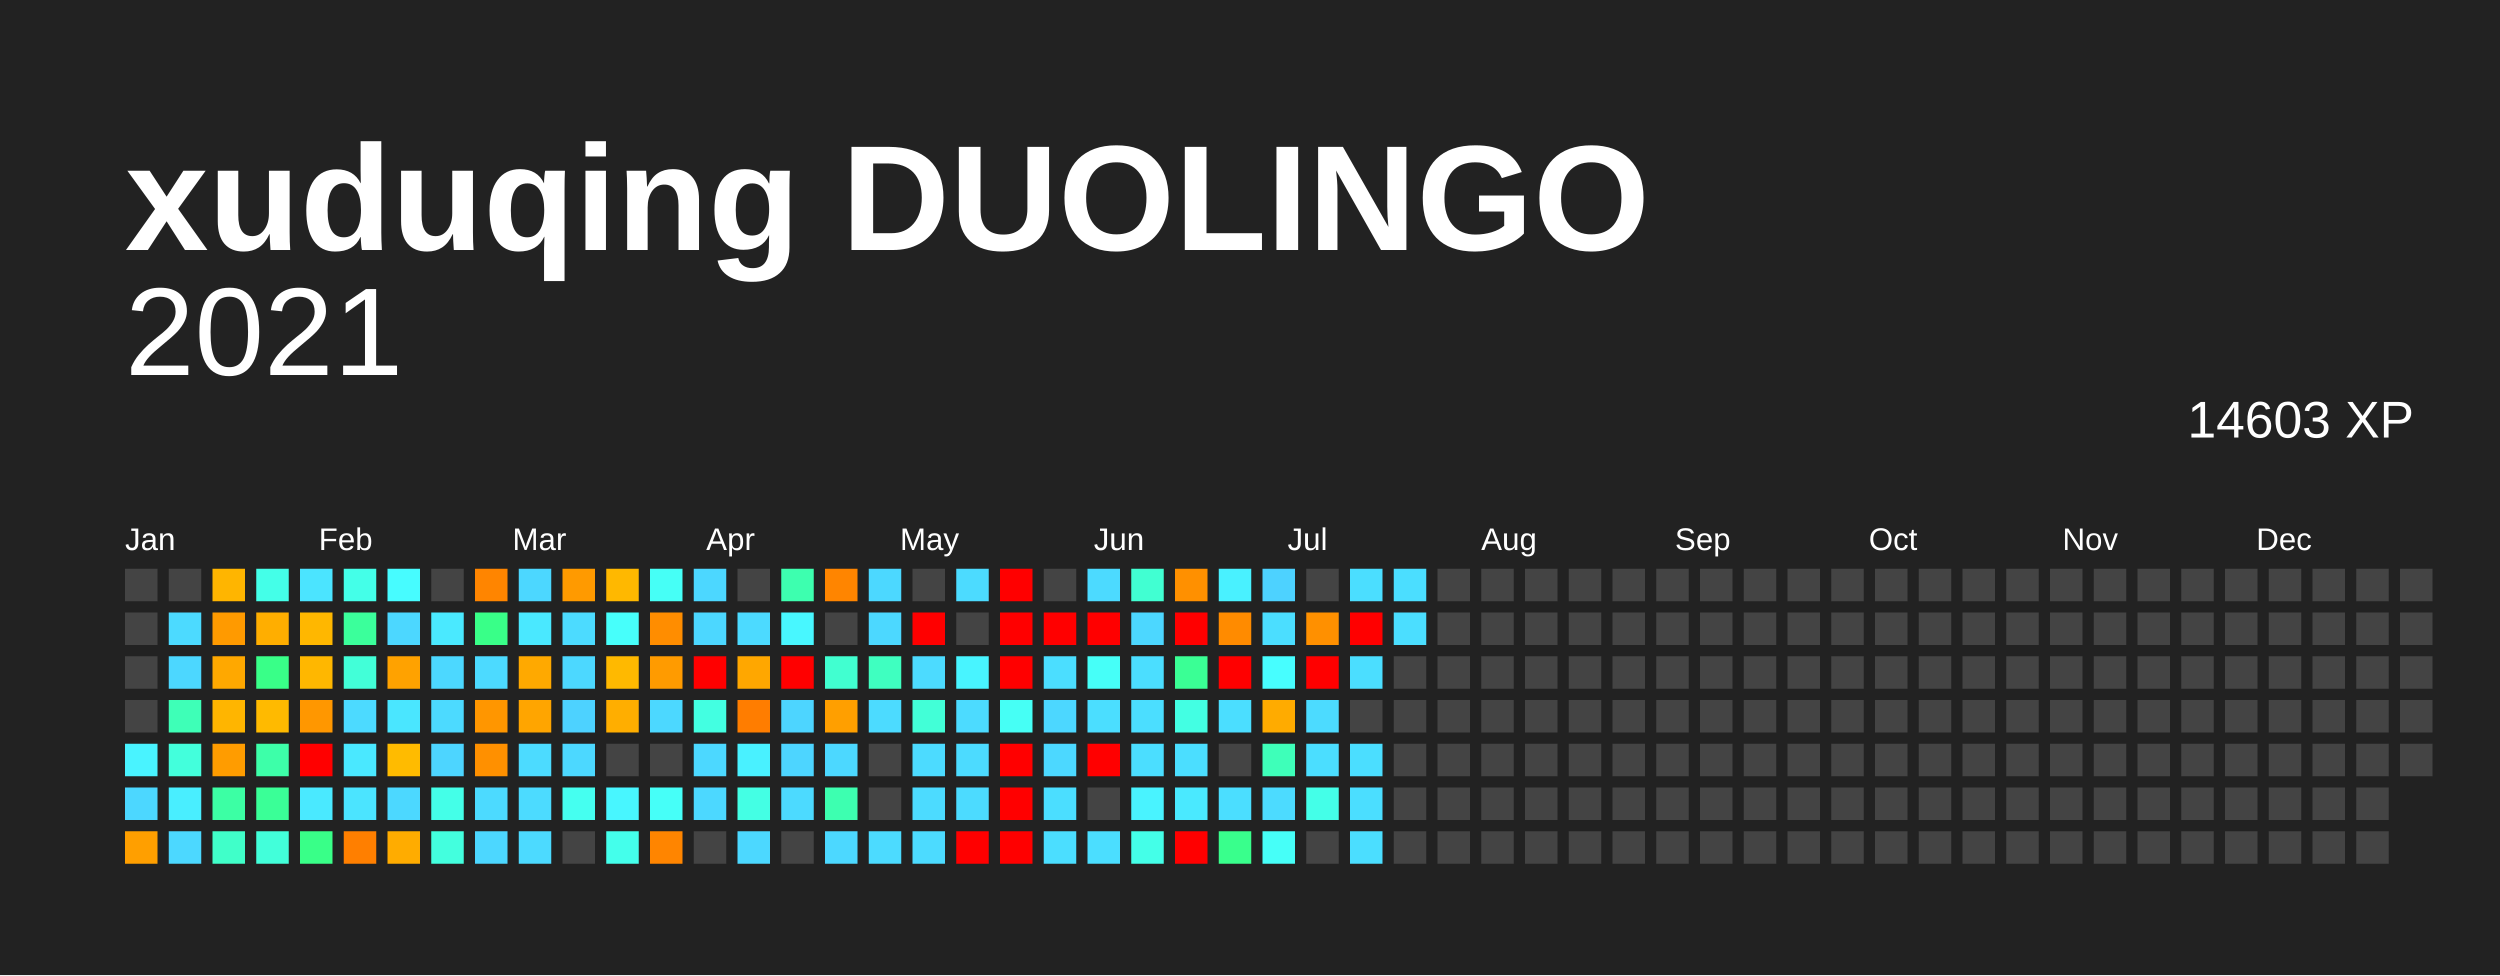
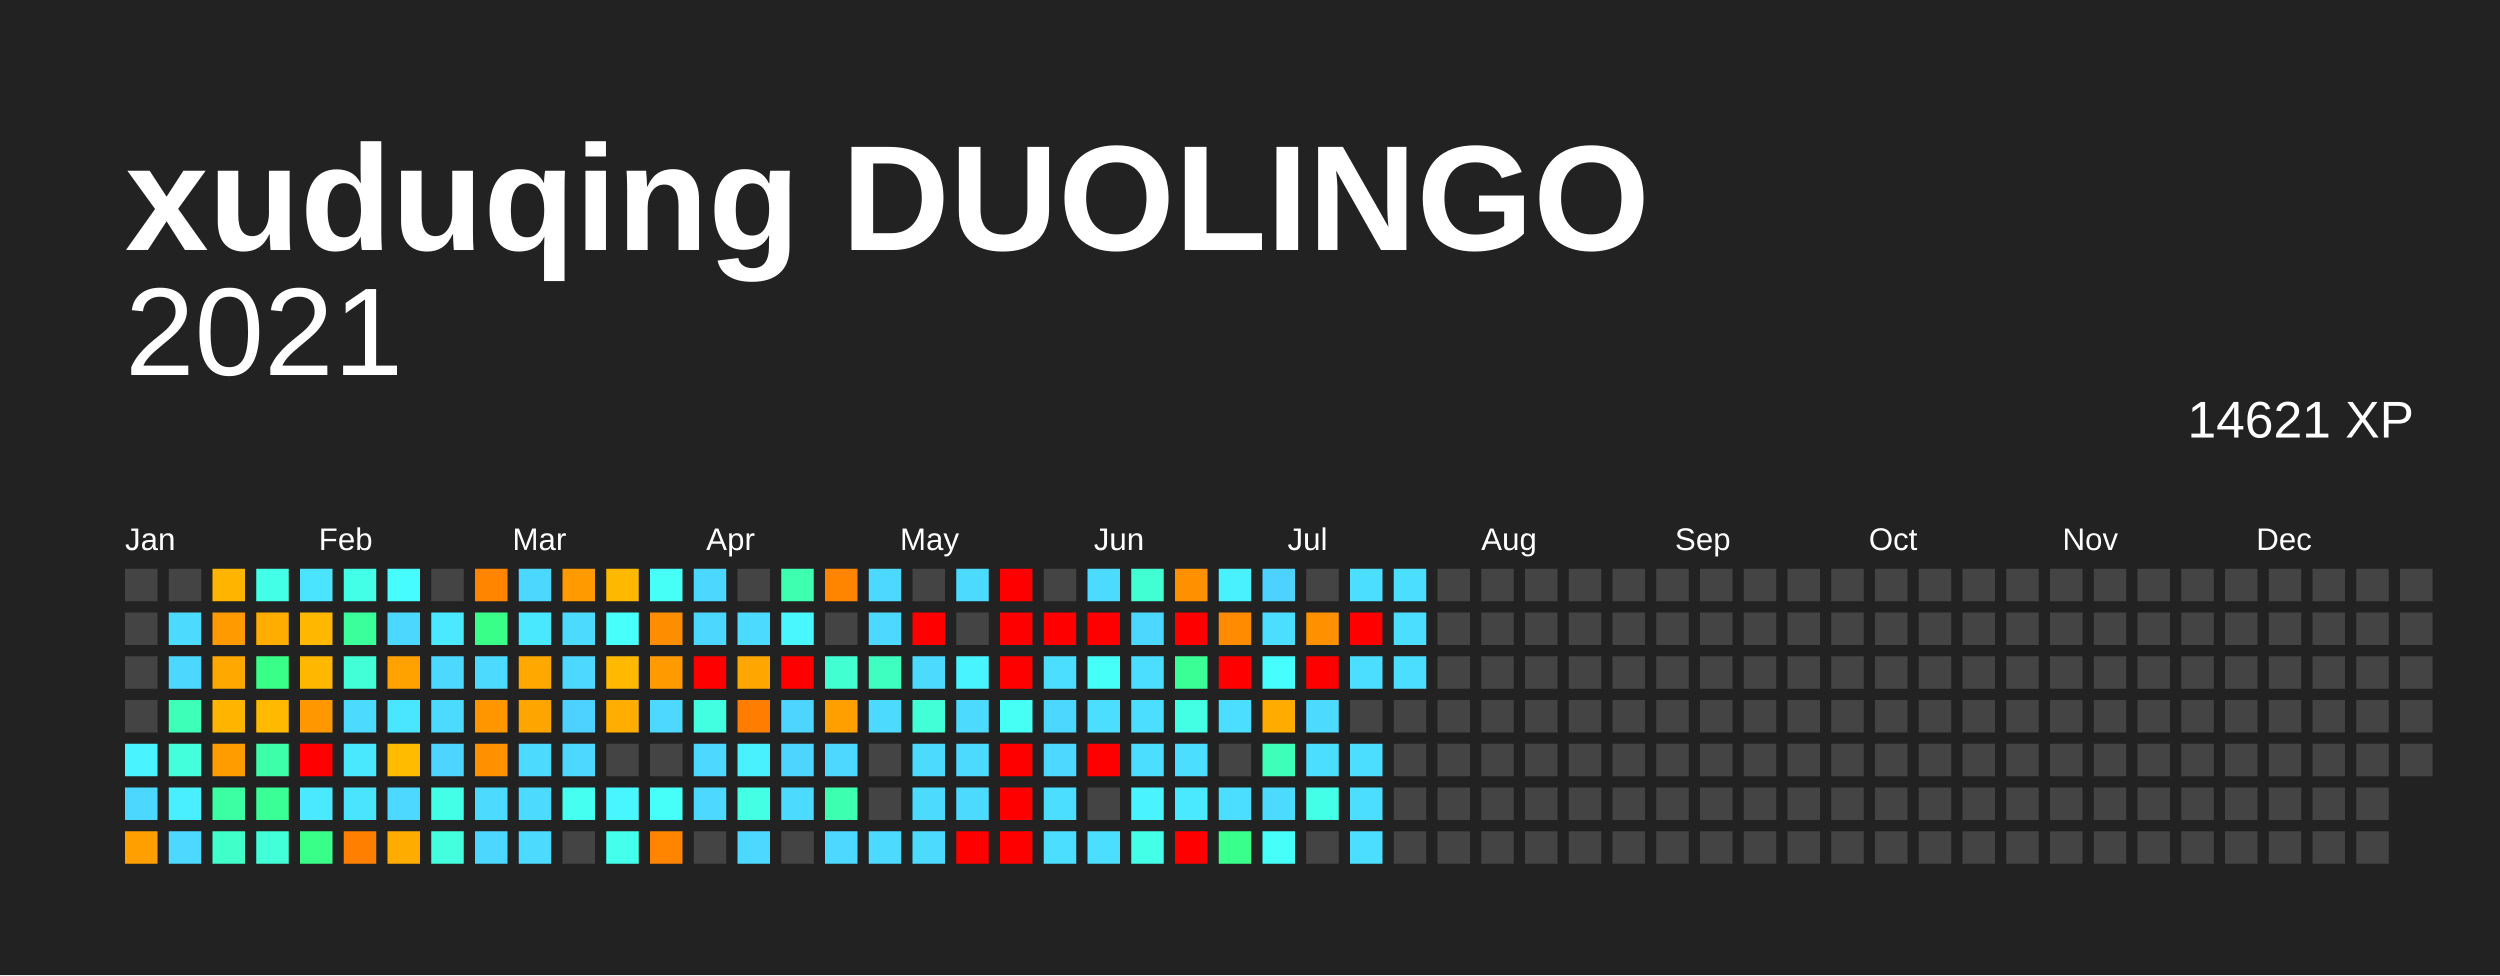
<svg xmlns="http://www.w3.org/2000/svg" baseProfile="full" height="78mm" version="1.1" viewBox="0,0,200,78" width="200mm">
  <defs />
  <rect fill="#222222" height="78" width="200" x="0" y="0" />
  <text fill="#FFFFFF" style="font-size:12px; font-family:Arial; font-weight:bold;" x="10" y="20">xuduqing DUOLINGO</text>
  <text alignment-baseline="hanging" fill="#FFFFFF" style="font-size:10.0px; font-family:Arial;" x="10" y="30">2021</text>
-   <text alignment-baseline="hanging" fill="#FFFFFF" style="font-size:4.125px; font-family:Arial;" x="175" y="35">14603 XP</text>
+   <text alignment-baseline="hanging" fill="#FFFFFF" style="font-size:4.125px; font-family:Arial;" x="175" y="35">14621 XP</text>
  <text fill="#FFFFFF" style="font-size:2.5px; font-family:Arial" x="10.0" y="44">Jan</text>
  <text fill="#FFFFFF" style="font-size:2.5px; font-family:Arial" x="25.5" y="44">Feb</text>
  <text fill="#FFFFFF" style="font-size:2.5px; font-family:Arial" x="41.0" y="44">Mar</text>
  <text fill="#FFFFFF" style="font-size:2.5px; font-family:Arial" x="56.5" y="44">Apr</text>
  <text fill="#FFFFFF" style="font-size:2.5px; font-family:Arial" x="72.0" y="44">May</text>
  <text fill="#FFFFFF" style="font-size:2.5px; font-family:Arial" x="87.5" y="44">Jun</text>
  <text fill="#FFFFFF" style="font-size:2.5px; font-family:Arial" x="103.0" y="44">Jul</text>
  <text fill="#FFFFFF" style="font-size:2.5px; font-family:Arial" x="118.5" y="44">Aug</text>
  <text fill="#FFFFFF" style="font-size:2.5px; font-family:Arial" x="134.0" y="44">Sep</text>
  <text fill="#FFFFFF" style="font-size:2.5px; font-family:Arial" x="149.5" y="44">Oct</text>
  <text fill="#FFFFFF" style="font-size:2.5px; font-family:Arial" x="165.0" y="44">Nov</text>
  <text fill="#FFFFFF" style="font-size:2.5px; font-family:Arial" x="180.5" y="44">Dec</text>
  <rect fill="#444444" height="2.6" width="2.6" x="10.0" y="45.5" />
  <rect fill="#444444" height="2.6" width="2.6" x="10.0" y="49.0" />
  <rect fill="#444444" height="2.6" width="2.6" x="10.0" y="52.5" />
  <rect fill="#444444" height="2.6" width="2.6" x="10.0" y="56.0" />
  <rect fill="#49f3ff" height="2.6" width="2.6" x="10.0" y="59.5" />
  <rect fill="#4cd7ff" height="2.6" width="2.6" x="10.0" y="63.0" />
  <rect fill="#ff9f00" height="2.6" width="2.6" x="10.0" y="66.5" />
  <rect fill="#444444" height="2.6" width="2.6" x="13.5" y="45.5" />
  <rect fill="#4cdaff" height="2.6" width="2.6" x="13.5" y="49.0" />
  <rect fill="#4cd7ff" height="2.6" width="2.6" x="13.5" y="52.5" />
  <rect fill="#3effb7" height="2.6" width="2.6" x="13.5" y="56.0" />
  <rect fill="#43ffdc" height="2.6" width="2.6" x="13.5" y="59.5" />
  <rect fill="#49eeff" height="2.6" width="2.6" x="13.5" y="63.0" />
  <rect fill="#4cd8ff" height="2.6" width="2.6" x="13.5" y="66.5" />
  <rect fill="#ffb500" height="2.6" width="2.6" x="17.0" y="45.5" />
  <rect fill="#ff9a00" height="2.6" width="2.6" x="17.0" y="49.0" />
  <rect fill="#ffa800" height="2.6" width="2.6" x="17.0" y="52.5" />
  <rect fill="#ffb500" height="2.6" width="2.6" x="17.0" y="56.0" />
  <rect fill="#ff9c00" height="2.6" width="2.6" x="17.0" y="59.5" />
  <rect fill="#3cffa4" height="2.6" width="2.6" x="17.0" y="63.0" />
  <rect fill="#40ffc9" height="2.6" width="2.6" x="17.0" y="66.5" />
  <rect fill="#44ffe8" height="2.6" width="2.6" x="20.5" y="45.5" />
  <rect fill="#ffae00" height="2.6" width="2.6" x="20.5" y="49.0" />
  <rect fill="#39ff88" height="2.6" width="2.6" x="20.5" y="52.5" />
  <rect fill="#ffba00" height="2.6" width="2.6" x="20.5" y="56.0" />
  <rect fill="#3dffa9" height="2.6" width="2.6" x="20.5" y="59.5" />
  <rect fill="#3aff97" height="2.6" width="2.6" x="20.5" y="63.0" />
  <rect fill="#42ffda" height="2.6" width="2.6" x="20.5" y="66.5" />
  <rect fill="#4be4ff" height="2.6" width="2.6" x="24.0" y="45.5" />
  <rect fill="#ffb700" height="2.6" width="2.6" x="24.0" y="49.0" />
  <rect fill="#ffb700" height="2.6" width="2.6" x="24.0" y="52.5" />
  <rect fill="#ff9700" height="2.6" width="2.6" x="24.0" y="56.0" />
  <rect fill="red" height="2.6" width="2.6" x="24.0" y="59.5" />
  <rect fill="#4ae9ff" height="2.6" width="2.6" x="24.0" y="63.0" />
  <rect fill="#39ff88" height="2.6" width="2.6" x="24.0" y="66.5" />
  <rect fill="#44ffe8" height="2.6" width="2.6" x="27.5" y="45.5" />
  <rect fill="#3bff9b" height="2.6" width="2.6" x="27.5" y="49.0" />
  <rect fill="#42ffd8" height="2.6" width="2.6" x="27.5" y="52.5" />
  <rect fill="#4cdaff" height="2.6" width="2.6" x="27.5" y="56.0" />
  <rect fill="#4ae8ff" height="2.6" width="2.6" x="27.5" y="59.5" />
  <rect fill="#4be4ff" height="2.6" width="2.6" x="27.5" y="63.0" />
  <rect fill="#ff7f00" height="2.6" width="2.6" x="27.5" y="66.5" />
  <rect fill="#47fcff" height="2.6" width="2.6" x="31.0" y="45.5" />
  <rect fill="#4cd7ff" height="2.6" width="2.6" x="31.0" y="49.0" />
  <rect fill="#ffa200" height="2.6" width="2.6" x="31.0" y="52.5" />
  <rect fill="#4ae6ff" height="2.6" width="2.6" x="31.0" y="56.0" />
  <rect fill="#ffbb00" height="2.6" width="2.6" x="31.0" y="59.5" />
  <rect fill="#4cd8ff" height="2.6" width="2.6" x="31.0" y="63.0" />
  <rect fill="#ffac00" height="2.6" width="2.6" x="31.0" y="66.5" />
  <rect fill="#444444" height="2.6" width="2.6" x="34.5" y="45.5" />
  <rect fill="#4ae9ff" height="2.6" width="2.6" x="34.5" y="49.0" />
  <rect fill="#4cd8ff" height="2.6" width="2.6" x="34.5" y="52.5" />
  <rect fill="#4cdaff" height="2.6" width="2.6" x="34.5" y="56.0" />
  <rect fill="#4dd5ff" height="2.6" width="2.6" x="34.5" y="59.5" />
  <rect fill="#44ffe8" height="2.6" width="2.6" x="34.5" y="63.0" />
  <rect fill="#43ffde" height="2.6" width="2.6" x="34.5" y="66.5" />
  <rect fill="#ff8500" height="2.6" width="2.6" x="38.0" y="45.5" />
  <rect fill="#39ff88" height="2.6" width="2.6" x="38.0" y="49.0" />
  <rect fill="#4cdaff" height="2.6" width="2.6" x="38.0" y="52.5" />
  <rect fill="#ff9600" height="2.6" width="2.6" x="38.0" y="56.0" />
  <rect fill="#ff9000" height="2.6" width="2.6" x="38.0" y="59.5" />
  <rect fill="#4cdaff" height="2.6" width="2.6" x="38.0" y="63.0" />
  <rect fill="#4cd7ff" height="2.6" width="2.6" x="38.0" y="66.5" />
  <rect fill="#4cd7ff" height="2.6" width="2.6" x="41.5" y="45.5" />
  <rect fill="#4ae8ff" height="2.6" width="2.6" x="41.5" y="49.0" />
  <rect fill="#ffa900" height="2.6" width="2.6" x="41.5" y="52.5" />
  <rect fill="#ffa500" height="2.6" width="2.6" x="41.5" y="56.0" />
  <rect fill="#4cdbff" height="2.6" width="2.6" x="41.5" y="59.5" />
  <rect fill="#4cdbff" height="2.6" width="2.6" x="41.5" y="63.0" />
  <rect fill="#4cdaff" height="2.6" width="2.6" x="41.5" y="66.5" />
  <rect fill="#ff9a00" height="2.6" width="2.6" x="45.0" y="45.5" />
  <rect fill="#4cdbff" height="2.6" width="2.6" x="45.0" y="49.0" />
  <rect fill="#4cd8ff" height="2.6" width="2.6" x="45.0" y="52.5" />
  <rect fill="#4dd2ff" height="2.6" width="2.6" x="45.0" y="56.0" />
  <rect fill="#4cd8ff" height="2.6" width="2.6" x="45.0" y="59.5" />
  <rect fill="#45fff0" height="2.6" width="2.6" x="45.0" y="63.0" />
  <rect fill="#444444" height="2.6" width="2.6" x="45.0" y="66.5" />
  <rect fill="#ffb800" height="2.6" width="2.6" x="48.5" y="45.5" />
  <rect fill="#47fffb" height="2.6" width="2.6" x="48.5" y="49.0" />
  <rect fill="#ffb900" height="2.6" width="2.6" x="48.5" y="52.5" />
  <rect fill="#ffae00" height="2.6" width="2.6" x="48.5" y="56.0" />
  <rect fill="#444444" height="2.6" width="2.6" x="48.5" y="59.5" />
  <rect fill="#48f6ff" height="2.6" width="2.6" x="48.5" y="63.0" />
  <rect fill="#44ffeb" height="2.6" width="2.6" x="48.5" y="66.5" />
  <rect fill="#46fff6" height="2.6" width="2.6" x="52.0" y="45.5" />
  <rect fill="#ff8d00" height="2.6" width="2.6" x="52.0" y="49.0" />
  <rect fill="#ff9b00" height="2.6" width="2.6" x="52.0" y="52.5" />
  <rect fill="#4cd8ff" height="2.6" width="2.6" x="52.0" y="56.0" />
  <rect fill="#444444" height="2.6" width="2.6" x="52.0" y="59.5" />
  <rect fill="#46fff8" height="2.6" width="2.6" x="52.0" y="63.0" />
  <rect fill="#ff8500" height="2.6" width="2.6" x="52.0" y="66.5" />
  <rect fill="#4cd7ff" height="2.6" width="2.6" x="55.5" y="45.5" />
  <rect fill="#4cd7ff" height="2.6" width="2.6" x="55.5" y="49.0" />
  <rect fill="red" height="2.6" width="2.6" x="55.5" y="52.5" />
  <rect fill="#43ffe1" height="2.6" width="2.6" x="55.5" y="56.0" />
  <rect fill="#4cd8ff" height="2.6" width="2.6" x="55.5" y="59.5" />
  <rect fill="#4cd8ff" height="2.6" width="2.6" x="55.5" y="63.0" />
  <rect fill="#444444" height="2.6" width="2.6" x="55.5" y="66.5" />
  <rect fill="#444444" height="2.6" width="2.6" x="59.0" y="45.5" />
  <rect fill="#4cdaff" height="2.6" width="2.6" x="59.0" y="49.0" />
  <rect fill="#ffa700" height="2.6" width="2.6" x="59.0" y="52.5" />
  <rect fill="#ff7d00" height="2.6" width="2.6" x="59.0" y="56.0" />
  <rect fill="#49f1ff" height="2.6" width="2.6" x="59.0" y="59.5" />
  <rect fill="#44ffe4" height="2.6" width="2.6" x="59.0" y="63.0" />
  <rect fill="#4cd8ff" height="2.6" width="2.6" x="59.0" y="66.5" />
  <rect fill="#3dffaf" height="2.6" width="2.6" x="62.5" y="45.5" />
  <rect fill="#48f7ff" height="2.6" width="2.6" x="62.5" y="49.0" />
  <rect fill="red" height="2.6" width="2.6" x="62.5" y="52.5" />
  <rect fill="#4dd5ff" height="2.6" width="2.6" x="62.5" y="56.0" />
  <rect fill="#4dd5ff" height="2.6" width="2.6" x="62.5" y="59.5" />
  <rect fill="#4cdaff" height="2.6" width="2.6" x="62.5" y="63.0" />
  <rect fill="#444444" height="2.6" width="2.6" x="62.5" y="66.5" />
  <rect fill="#ff8500" height="2.6" width="2.6" x="66.0" y="45.5" />
  <rect fill="#444444" height="2.6" width="2.6" x="66.0" y="49.0" />
  <rect fill="#41ffd0" height="2.6" width="2.6" x="66.0" y="52.5" />
  <rect fill="#ff9f00" height="2.6" width="2.6" x="66.0" y="56.0" />
  <rect fill="#4cd8ff" height="2.6" width="2.6" x="66.0" y="59.5" />
  <rect fill="#3dffb0" height="2.6" width="2.6" x="66.0" y="63.0" />
  <rect fill="#4cd8ff" height="2.6" width="2.6" x="66.0" y="66.5" />
  <rect fill="#4cd8ff" height="2.6" width="2.6" x="69.5" y="45.5" />
  <rect fill="#4cd8ff" height="2.6" width="2.6" x="69.5" y="49.0" />
  <rect fill="#3fffc0" height="2.6" width="2.6" x="69.5" y="52.5" />
  <rect fill="#4cdbff" height="2.6" width="2.6" x="69.5" y="56.0" />
  <rect fill="#444444" height="2.6" width="2.6" x="69.5" y="59.5" />
  <rect fill="#444444" height="2.6" width="2.6" x="69.5" y="63.0" />
  <rect fill="#4cdbff" height="2.6" width="2.6" x="69.5" y="66.5" />
  <rect fill="#444444" height="2.6" width="2.6" x="73.0" y="45.5" />
  <rect fill="red" height="2.6" width="2.6" x="73.0" y="49.0" />
  <rect fill="#4cdbff" height="2.6" width="2.6" x="73.0" y="52.5" />
  <rect fill="#42ffd7" height="2.6" width="2.6" x="73.0" y="56.0" />
  <rect fill="#4cdbff" height="2.6" width="2.6" x="73.0" y="59.5" />
  <rect fill="#4cdbff" height="2.6" width="2.6" x="73.0" y="63.0" />
  <rect fill="#4cdbff" height="2.6" width="2.6" x="73.0" y="66.5" />
  <rect fill="#4cdbff" height="2.6" width="2.6" x="76.5" y="45.5" />
  <rect fill="#444444" height="2.6" width="2.6" x="76.5" y="49.0" />
  <rect fill="#48f4ff" height="2.6" width="2.6" x="76.5" y="52.5" />
  <rect fill="#4cdbff" height="2.6" width="2.6" x="76.5" y="56.0" />
  <rect fill="#4cdbff" height="2.6" width="2.6" x="76.5" y="59.5" />
  <rect fill="#4cdbff" height="2.6" width="2.6" x="76.5" y="63.0" />
  <rect fill="red" height="2.6" width="2.6" x="76.5" y="66.5" />
  <rect fill="red" height="2.6" width="2.6" x="80.0" y="45.5" />
  <rect fill="red" height="2.6" width="2.6" x="80.0" y="49.0" />
  <rect fill="red" height="2.6" width="2.6" x="80.0" y="52.5" />
  <rect fill="#46fff5" height="2.6" width="2.6" x="80.0" y="56.0" />
  <rect fill="red" height="2.6" width="2.6" x="80.0" y="59.5" />
  <rect fill="red" height="2.6" width="2.6" x="80.0" y="63.0" />
  <rect fill="red" height="2.6" width="2.6" x="80.0" y="66.5" />
  <rect fill="#444444" height="2.6" width="2.6" x="83.5" y="45.5" />
  <rect fill="red" height="2.6" width="2.6" x="83.5" y="49.0" />
  <rect fill="#4bdeff" height="2.6" width="2.6" x="83.5" y="52.5" />
  <rect fill="#4cd7ff" height="2.6" width="2.6" x="83.5" y="56.0" />
  <rect fill="#4cd8ff" height="2.6" width="2.6" x="83.5" y="59.5" />
  <rect fill="#4bdeff" height="2.6" width="2.6" x="83.5" y="63.0" />
  <rect fill="#4bdeff" height="2.6" width="2.6" x="83.5" y="66.5" />
  <rect fill="#4cdaff" height="2.6" width="2.6" x="87.0" y="45.5" />
  <rect fill="red" height="2.6" width="2.6" x="87.0" y="49.0" />
  <rect fill="#46fff8" height="2.6" width="2.6" x="87.0" y="52.5" />
  <rect fill="#4bdeff" height="2.6" width="2.6" x="87.0" y="56.0" />
  <rect fill="red" height="2.6" width="2.6" x="87.0" y="59.5" />
  <rect fill="#444444" height="2.6" width="2.6" x="87.0" y="63.0" />
  <rect fill="#4bdeff" height="2.6" width="2.6" x="87.0" y="66.5" />
  <rect fill="#41ffd2" height="2.6" width="2.6" x="90.5" y="45.5" />
  <rect fill="#4cd7ff" height="2.6" width="2.6" x="90.5" y="49.0" />
  <rect fill="#4bdeff" height="2.6" width="2.6" x="90.5" y="52.5" />
  <rect fill="#4bdeff" height="2.6" width="2.6" x="90.5" y="56.0" />
  <rect fill="#4bdeff" height="2.6" width="2.6" x="90.5" y="59.5" />
  <rect fill="#49f3ff" height="2.6" width="2.6" x="90.5" y="63.0" />
  <rect fill="#44ffe8" height="2.6" width="2.6" x="90.5" y="66.5" />
  <rect fill="#ff9000" height="2.6" width="2.6" x="94.0" y="45.5" />
  <rect fill="red" height="2.6" width="2.6" x="94.0" y="49.0" />
  <rect fill="#3aff95" height="2.6" width="2.6" x="94.0" y="52.5" />
  <rect fill="#43ffe3" height="2.6" width="2.6" x="94.0" y="56.0" />
  <rect fill="#4bdeff" height="2.6" width="2.6" x="94.0" y="59.5" />
  <rect fill="#4ae9ff" height="2.6" width="2.6" x="94.0" y="63.0" />
  <rect fill="red" height="2.6" width="2.6" x="94.0" y="66.5" />
  <rect fill="#49f1ff" height="2.6" width="2.6" x="97.5" y="45.5" />
  <rect fill="#ff8b00" height="2.6" width="2.6" x="97.5" y="49.0" />
  <rect fill="red" height="2.6" width="2.6" x="97.5" y="52.5" />
  <rect fill="#4bdeff" height="2.6" width="2.6" x="97.5" y="56.0" />
  <rect fill="#444444" height="2.6" width="2.6" x="97.5" y="59.5" />
  <rect fill="#4bdeff" height="2.6" width="2.6" x="97.5" y="63.0" />
  <rect fill="#39ff8c" height="2.6" width="2.6" x="97.5" y="66.5" />
  <rect fill="#4dd2ff" height="2.6" width="2.6" x="101.0" y="45.5" />
  <rect fill="#4bdeff" height="2.6" width="2.6" x="101.0" y="49.0" />
  <rect fill="#47feff" height="2.6" width="2.6" x="101.0" y="52.5" />
  <rect fill="#ffab00" height="2.6" width="2.6" x="101.0" y="56.0" />
  <rect fill="#3effb9" height="2.6" width="2.6" x="101.0" y="59.5" />
  <rect fill="#4cdbff" height="2.6" width="2.6" x="101.0" y="63.0" />
  <rect fill="#46fff8" height="2.6" width="2.6" x="101.0" y="66.5" />
  <rect fill="#444444" height="2.6" width="2.6" x="104.5" y="45.5" />
  <rect fill="#ff9000" height="2.6" width="2.6" x="104.5" y="49.0" />
  <rect fill="red" height="2.6" width="2.6" x="104.5" y="52.5" />
  <rect fill="#4cdbff" height="2.6" width="2.6" x="104.5" y="56.0" />
  <rect fill="#4bdeff" height="2.6" width="2.6" x="104.5" y="59.5" />
  <rect fill="#44ffe8" height="2.6" width="2.6" x="104.5" y="63.0" />
  <rect fill="#444444" height="2.6" width="2.6" x="104.5" y="66.5" />
  <rect fill="#4bdeff" height="2.6" width="2.6" x="108.0" y="45.5" />
  <rect fill="red" height="2.6" width="2.6" x="108.0" y="49.0" />
  <rect fill="#4bdeff" height="2.6" width="2.6" x="108.0" y="52.5" />
  <rect fill="#444444" height="2.6" width="2.6" x="108.0" y="56.0" />
  <rect fill="#4bdeff" height="2.6" width="2.6" x="108.0" y="59.5" />
  <rect fill="#4bdeff" height="2.6" width="2.6" x="108.0" y="63.0" />
  <rect fill="#4bdeff" height="2.6" width="2.6" x="108.0" y="66.5" />
  <rect fill="#4bdeff" height="2.6" width="2.6" x="111.5" y="45.5" />
  <rect fill="#4bdeff" height="2.6" width="2.6" x="111.5" y="49.0" />
-   <rect fill="#444444" height="2.6" width="2.6" x="111.5" y="52.5" />
+   <rect fill="#4bdeff" height="2.6" width="2.6" x="111.5" y="52.5" />
  <rect fill="#444444" height="2.6" width="2.6" x="111.5" y="56.0" />
  <rect fill="#444444" height="2.6" width="2.6" x="111.5" y="59.5" />
  <rect fill="#444444" height="2.6" width="2.6" x="111.5" y="63.0" />
  <rect fill="#444444" height="2.6" width="2.6" x="111.5" y="66.5" />
  <rect fill="#444444" height="2.6" width="2.6" x="115.0" y="45.5" />
  <rect fill="#444444" height="2.6" width="2.6" x="115.0" y="49.0" />
  <rect fill="#444444" height="2.6" width="2.6" x="115.0" y="52.5" />
  <rect fill="#444444" height="2.6" width="2.6" x="115.0" y="56.0" />
  <rect fill="#444444" height="2.6" width="2.6" x="115.0" y="59.5" />
  <rect fill="#444444" height="2.6" width="2.6" x="115.0" y="63.0" />
  <rect fill="#444444" height="2.6" width="2.6" x="115.0" y="66.5" />
  <rect fill="#444444" height="2.6" width="2.6" x="118.5" y="45.5" />
  <rect fill="#444444" height="2.6" width="2.6" x="118.5" y="49.0" />
  <rect fill="#444444" height="2.6" width="2.6" x="118.5" y="52.5" />
  <rect fill="#444444" height="2.6" width="2.6" x="118.5" y="56.0" />
  <rect fill="#444444" height="2.6" width="2.6" x="118.5" y="59.5" />
  <rect fill="#444444" height="2.6" width="2.6" x="118.5" y="63.0" />
  <rect fill="#444444" height="2.6" width="2.6" x="118.5" y="66.5" />
  <rect fill="#444444" height="2.6" width="2.6" x="122.0" y="45.5" />
  <rect fill="#444444" height="2.6" width="2.6" x="122.0" y="49.0" />
  <rect fill="#444444" height="2.6" width="2.6" x="122.0" y="52.5" />
  <rect fill="#444444" height="2.6" width="2.6" x="122.0" y="56.0" />
  <rect fill="#444444" height="2.6" width="2.6" x="122.0" y="59.5" />
  <rect fill="#444444" height="2.6" width="2.6" x="122.0" y="63.0" />
  <rect fill="#444444" height="2.6" width="2.6" x="122.0" y="66.5" />
  <rect fill="#444444" height="2.6" width="2.6" x="125.5" y="45.5" />
  <rect fill="#444444" height="2.6" width="2.6" x="125.5" y="49.0" />
  <rect fill="#444444" height="2.6" width="2.6" x="125.5" y="52.5" />
  <rect fill="#444444" height="2.6" width="2.6" x="125.5" y="56.0" />
  <rect fill="#444444" height="2.6" width="2.6" x="125.5" y="59.5" />
  <rect fill="#444444" height="2.6" width="2.6" x="125.5" y="63.0" />
  <rect fill="#444444" height="2.6" width="2.6" x="125.5" y="66.5" />
  <rect fill="#444444" height="2.6" width="2.6" x="129.0" y="45.5" />
  <rect fill="#444444" height="2.6" width="2.6" x="129.0" y="49.0" />
  <rect fill="#444444" height="2.6" width="2.6" x="129.0" y="52.5" />
  <rect fill="#444444" height="2.6" width="2.6" x="129.0" y="56.0" />
  <rect fill="#444444" height="2.6" width="2.6" x="129.0" y="59.5" />
  <rect fill="#444444" height="2.6" width="2.6" x="129.0" y="63.0" />
  <rect fill="#444444" height="2.6" width="2.6" x="129.0" y="66.5" />
  <rect fill="#444444" height="2.6" width="2.6" x="132.5" y="45.5" />
  <rect fill="#444444" height="2.6" width="2.6" x="132.5" y="49.0" />
  <rect fill="#444444" height="2.6" width="2.6" x="132.5" y="52.5" />
  <rect fill="#444444" height="2.6" width="2.6" x="132.5" y="56.0" />
  <rect fill="#444444" height="2.6" width="2.6" x="132.5" y="59.5" />
  <rect fill="#444444" height="2.6" width="2.6" x="132.5" y="63.0" />
  <rect fill="#444444" height="2.6" width="2.6" x="132.5" y="66.5" />
  <rect fill="#444444" height="2.6" width="2.6" x="136.0" y="45.5" />
  <rect fill="#444444" height="2.6" width="2.6" x="136.0" y="49.0" />
  <rect fill="#444444" height="2.6" width="2.6" x="136.0" y="52.5" />
  <rect fill="#444444" height="2.6" width="2.6" x="136.0" y="56.0" />
  <rect fill="#444444" height="2.6" width="2.6" x="136.0" y="59.5" />
  <rect fill="#444444" height="2.6" width="2.6" x="136.0" y="63.0" />
  <rect fill="#444444" height="2.6" width="2.6" x="136.0" y="66.5" />
  <rect fill="#444444" height="2.6" width="2.6" x="139.5" y="45.5" />
  <rect fill="#444444" height="2.6" width="2.6" x="139.5" y="49.0" />
  <rect fill="#444444" height="2.6" width="2.6" x="139.5" y="52.5" />
  <rect fill="#444444" height="2.6" width="2.6" x="139.5" y="56.0" />
  <rect fill="#444444" height="2.6" width="2.6" x="139.5" y="59.5" />
  <rect fill="#444444" height="2.6" width="2.6" x="139.5" y="63.0" />
  <rect fill="#444444" height="2.6" width="2.6" x="139.5" y="66.5" />
  <rect fill="#444444" height="2.6" width="2.6" x="143.0" y="45.5" />
  <rect fill="#444444" height="2.6" width="2.6" x="143.0" y="49.0" />
  <rect fill="#444444" height="2.6" width="2.6" x="143.0" y="52.5" />
  <rect fill="#444444" height="2.6" width="2.6" x="143.0" y="56.0" />
  <rect fill="#444444" height="2.6" width="2.6" x="143.0" y="59.5" />
  <rect fill="#444444" height="2.6" width="2.6" x="143.0" y="63.0" />
  <rect fill="#444444" height="2.6" width="2.6" x="143.0" y="66.5" />
  <rect fill="#444444" height="2.6" width="2.6" x="146.5" y="45.5" />
  <rect fill="#444444" height="2.6" width="2.6" x="146.5" y="49.0" />
  <rect fill="#444444" height="2.6" width="2.6" x="146.5" y="52.5" />
  <rect fill="#444444" height="2.6" width="2.6" x="146.5" y="56.0" />
  <rect fill="#444444" height="2.6" width="2.6" x="146.5" y="59.5" />
  <rect fill="#444444" height="2.6" width="2.6" x="146.5" y="63.0" />
  <rect fill="#444444" height="2.6" width="2.6" x="146.5" y="66.5" />
  <rect fill="#444444" height="2.6" width="2.6" x="150.0" y="45.5" />
  <rect fill="#444444" height="2.6" width="2.6" x="150.0" y="49.0" />
  <rect fill="#444444" height="2.6" width="2.6" x="150.0" y="52.5" />
  <rect fill="#444444" height="2.6" width="2.6" x="150.0" y="56.0" />
  <rect fill="#444444" height="2.6" width="2.6" x="150.0" y="59.5" />
  <rect fill="#444444" height="2.6" width="2.6" x="150.0" y="63.0" />
  <rect fill="#444444" height="2.6" width="2.6" x="150.0" y="66.5" />
  <rect fill="#444444" height="2.6" width="2.6" x="153.5" y="45.5" />
  <rect fill="#444444" height="2.6" width="2.6" x="153.5" y="49.0" />
  <rect fill="#444444" height="2.6" width="2.6" x="153.5" y="52.5" />
  <rect fill="#444444" height="2.6" width="2.6" x="153.5" y="56.0" />
  <rect fill="#444444" height="2.6" width="2.6" x="153.5" y="59.5" />
  <rect fill="#444444" height="2.6" width="2.6" x="153.5" y="63.0" />
  <rect fill="#444444" height="2.6" width="2.6" x="153.5" y="66.5" />
  <rect fill="#444444" height="2.6" width="2.6" x="157.0" y="45.5" />
  <rect fill="#444444" height="2.6" width="2.6" x="157.0" y="49.0" />
  <rect fill="#444444" height="2.6" width="2.6" x="157.0" y="52.5" />
  <rect fill="#444444" height="2.6" width="2.6" x="157.0" y="56.0" />
  <rect fill="#444444" height="2.6" width="2.6" x="157.0" y="59.5" />
  <rect fill="#444444" height="2.6" width="2.6" x="157.0" y="63.0" />
  <rect fill="#444444" height="2.6" width="2.6" x="157.0" y="66.5" />
  <rect fill="#444444" height="2.6" width="2.6" x="160.5" y="45.5" />
  <rect fill="#444444" height="2.6" width="2.6" x="160.5" y="49.0" />
  <rect fill="#444444" height="2.6" width="2.6" x="160.5" y="52.5" />
  <rect fill="#444444" height="2.6" width="2.6" x="160.5" y="56.0" />
  <rect fill="#444444" height="2.6" width="2.6" x="160.5" y="59.5" />
  <rect fill="#444444" height="2.6" width="2.6" x="160.5" y="63.0" />
  <rect fill="#444444" height="2.6" width="2.6" x="160.5" y="66.5" />
  <rect fill="#444444" height="2.6" width="2.6" x="164.0" y="45.5" />
  <rect fill="#444444" height="2.6" width="2.6" x="164.0" y="49.0" />
  <rect fill="#444444" height="2.6" width="2.6" x="164.0" y="52.5" />
  <rect fill="#444444" height="2.6" width="2.6" x="164.0" y="56.0" />
  <rect fill="#444444" height="2.6" width="2.6" x="164.0" y="59.5" />
  <rect fill="#444444" height="2.6" width="2.6" x="164.0" y="63.0" />
  <rect fill="#444444" height="2.6" width="2.6" x="164.0" y="66.5" />
  <rect fill="#444444" height="2.6" width="2.6" x="167.5" y="45.5" />
  <rect fill="#444444" height="2.6" width="2.6" x="167.5" y="49.0" />
  <rect fill="#444444" height="2.6" width="2.6" x="167.5" y="52.5" />
  <rect fill="#444444" height="2.6" width="2.6" x="167.5" y="56.0" />
  <rect fill="#444444" height="2.6" width="2.6" x="167.5" y="59.5" />
  <rect fill="#444444" height="2.6" width="2.6" x="167.5" y="63.0" />
  <rect fill="#444444" height="2.6" width="2.6" x="167.5" y="66.5" />
  <rect fill="#444444" height="2.6" width="2.6" x="171.0" y="45.5" />
  <rect fill="#444444" height="2.6" width="2.6" x="171.0" y="49.0" />
  <rect fill="#444444" height="2.6" width="2.6" x="171.0" y="52.5" />
  <rect fill="#444444" height="2.6" width="2.6" x="171.0" y="56.0" />
  <rect fill="#444444" height="2.6" width="2.6" x="171.0" y="59.5" />
  <rect fill="#444444" height="2.6" width="2.6" x="171.0" y="63.0" />
  <rect fill="#444444" height="2.6" width="2.6" x="171.0" y="66.5" />
  <rect fill="#444444" height="2.6" width="2.6" x="174.5" y="45.5" />
  <rect fill="#444444" height="2.6" width="2.6" x="174.5" y="49.0" />
  <rect fill="#444444" height="2.6" width="2.6" x="174.5" y="52.5" />
  <rect fill="#444444" height="2.6" width="2.6" x="174.5" y="56.0" />
  <rect fill="#444444" height="2.6" width="2.6" x="174.5" y="59.5" />
  <rect fill="#444444" height="2.6" width="2.6" x="174.5" y="63.0" />
  <rect fill="#444444" height="2.6" width="2.6" x="174.5" y="66.5" />
  <rect fill="#444444" height="2.6" width="2.6" x="178.0" y="45.5" />
  <rect fill="#444444" height="2.6" width="2.6" x="178.0" y="49.0" />
  <rect fill="#444444" height="2.6" width="2.6" x="178.0" y="52.5" />
  <rect fill="#444444" height="2.6" width="2.6" x="178.0" y="56.0" />
  <rect fill="#444444" height="2.6" width="2.6" x="178.0" y="59.5" />
  <rect fill="#444444" height="2.6" width="2.6" x="178.0" y="63.0" />
  <rect fill="#444444" height="2.6" width="2.6" x="178.0" y="66.5" />
  <rect fill="#444444" height="2.6" width="2.6" x="181.5" y="45.5" />
  <rect fill="#444444" height="2.6" width="2.6" x="181.5" y="49.0" />
  <rect fill="#444444" height="2.6" width="2.6" x="181.5" y="52.5" />
  <rect fill="#444444" height="2.6" width="2.6" x="181.5" y="56.0" />
  <rect fill="#444444" height="2.6" width="2.6" x="181.5" y="59.5" />
  <rect fill="#444444" height="2.6" width="2.6" x="181.5" y="63.0" />
  <rect fill="#444444" height="2.6" width="2.6" x="181.5" y="66.5" />
  <rect fill="#444444" height="2.6" width="2.6" x="185.0" y="45.5" />
  <rect fill="#444444" height="2.6" width="2.6" x="185.0" y="49.0" />
  <rect fill="#444444" height="2.6" width="2.6" x="185.0" y="52.5" />
  <rect fill="#444444" height="2.6" width="2.6" x="185.0" y="56.0" />
  <rect fill="#444444" height="2.6" width="2.6" x="185.0" y="59.5" />
  <rect fill="#444444" height="2.6" width="2.6" x="185.0" y="63.0" />
  <rect fill="#444444" height="2.6" width="2.6" x="185.0" y="66.5" />
  <rect fill="#444444" height="2.6" width="2.6" x="188.5" y="45.5" />
  <rect fill="#444444" height="2.6" width="2.6" x="188.5" y="49.0" />
  <rect fill="#444444" height="2.6" width="2.6" x="188.5" y="52.5" />
  <rect fill="#444444" height="2.6" width="2.6" x="188.5" y="56.0" />
  <rect fill="#444444" height="2.6" width="2.6" x="188.5" y="59.5" />
  <rect fill="#444444" height="2.6" width="2.6" x="188.5" y="63.0" />
  <rect fill="#444444" height="2.6" width="2.6" x="188.5" y="66.5" />
  <rect fill="#444444" height="2.6" width="2.6" x="192.0" y="45.5" />
  <rect fill="#444444" height="2.6" width="2.6" x="192.0" y="49.0" />
  <rect fill="#444444" height="2.6" width="2.6" x="192.0" y="52.5" />
  <rect fill="#444444" height="2.6" width="2.6" x="192.0" y="56.0" />
  <rect fill="#444444" height="2.6" width="2.6" x="192.0" y="59.5" />
</svg>
